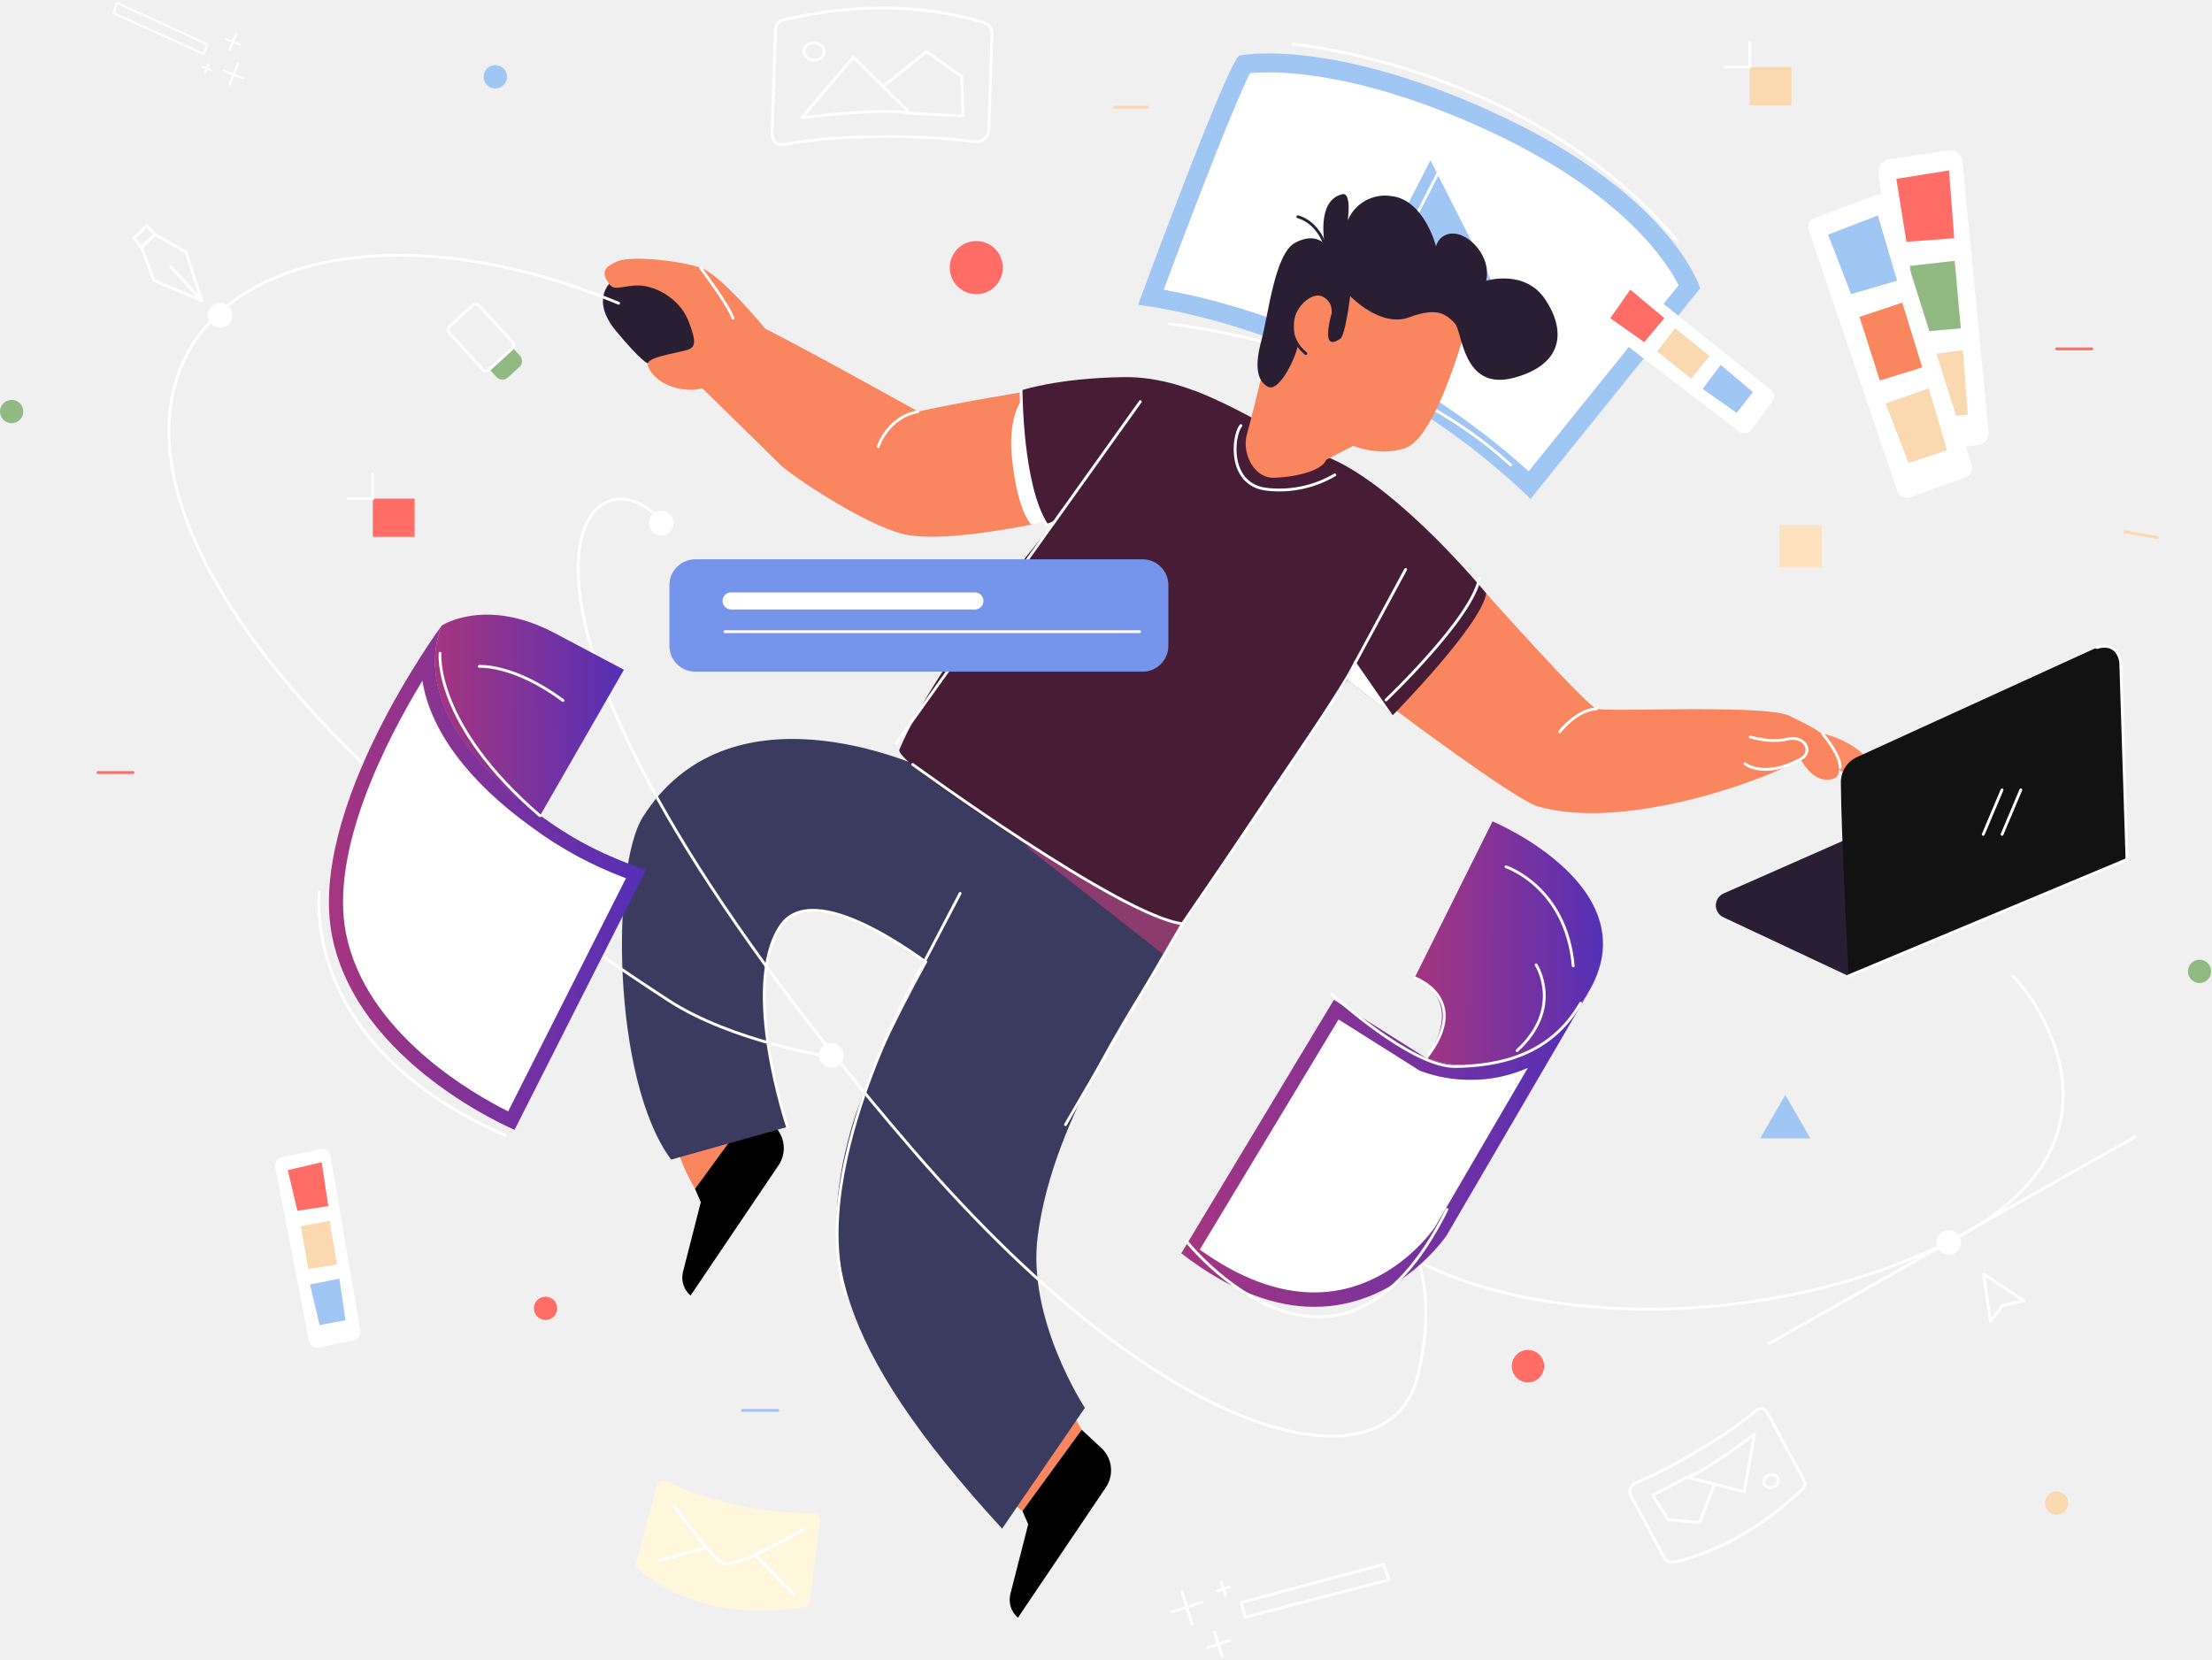
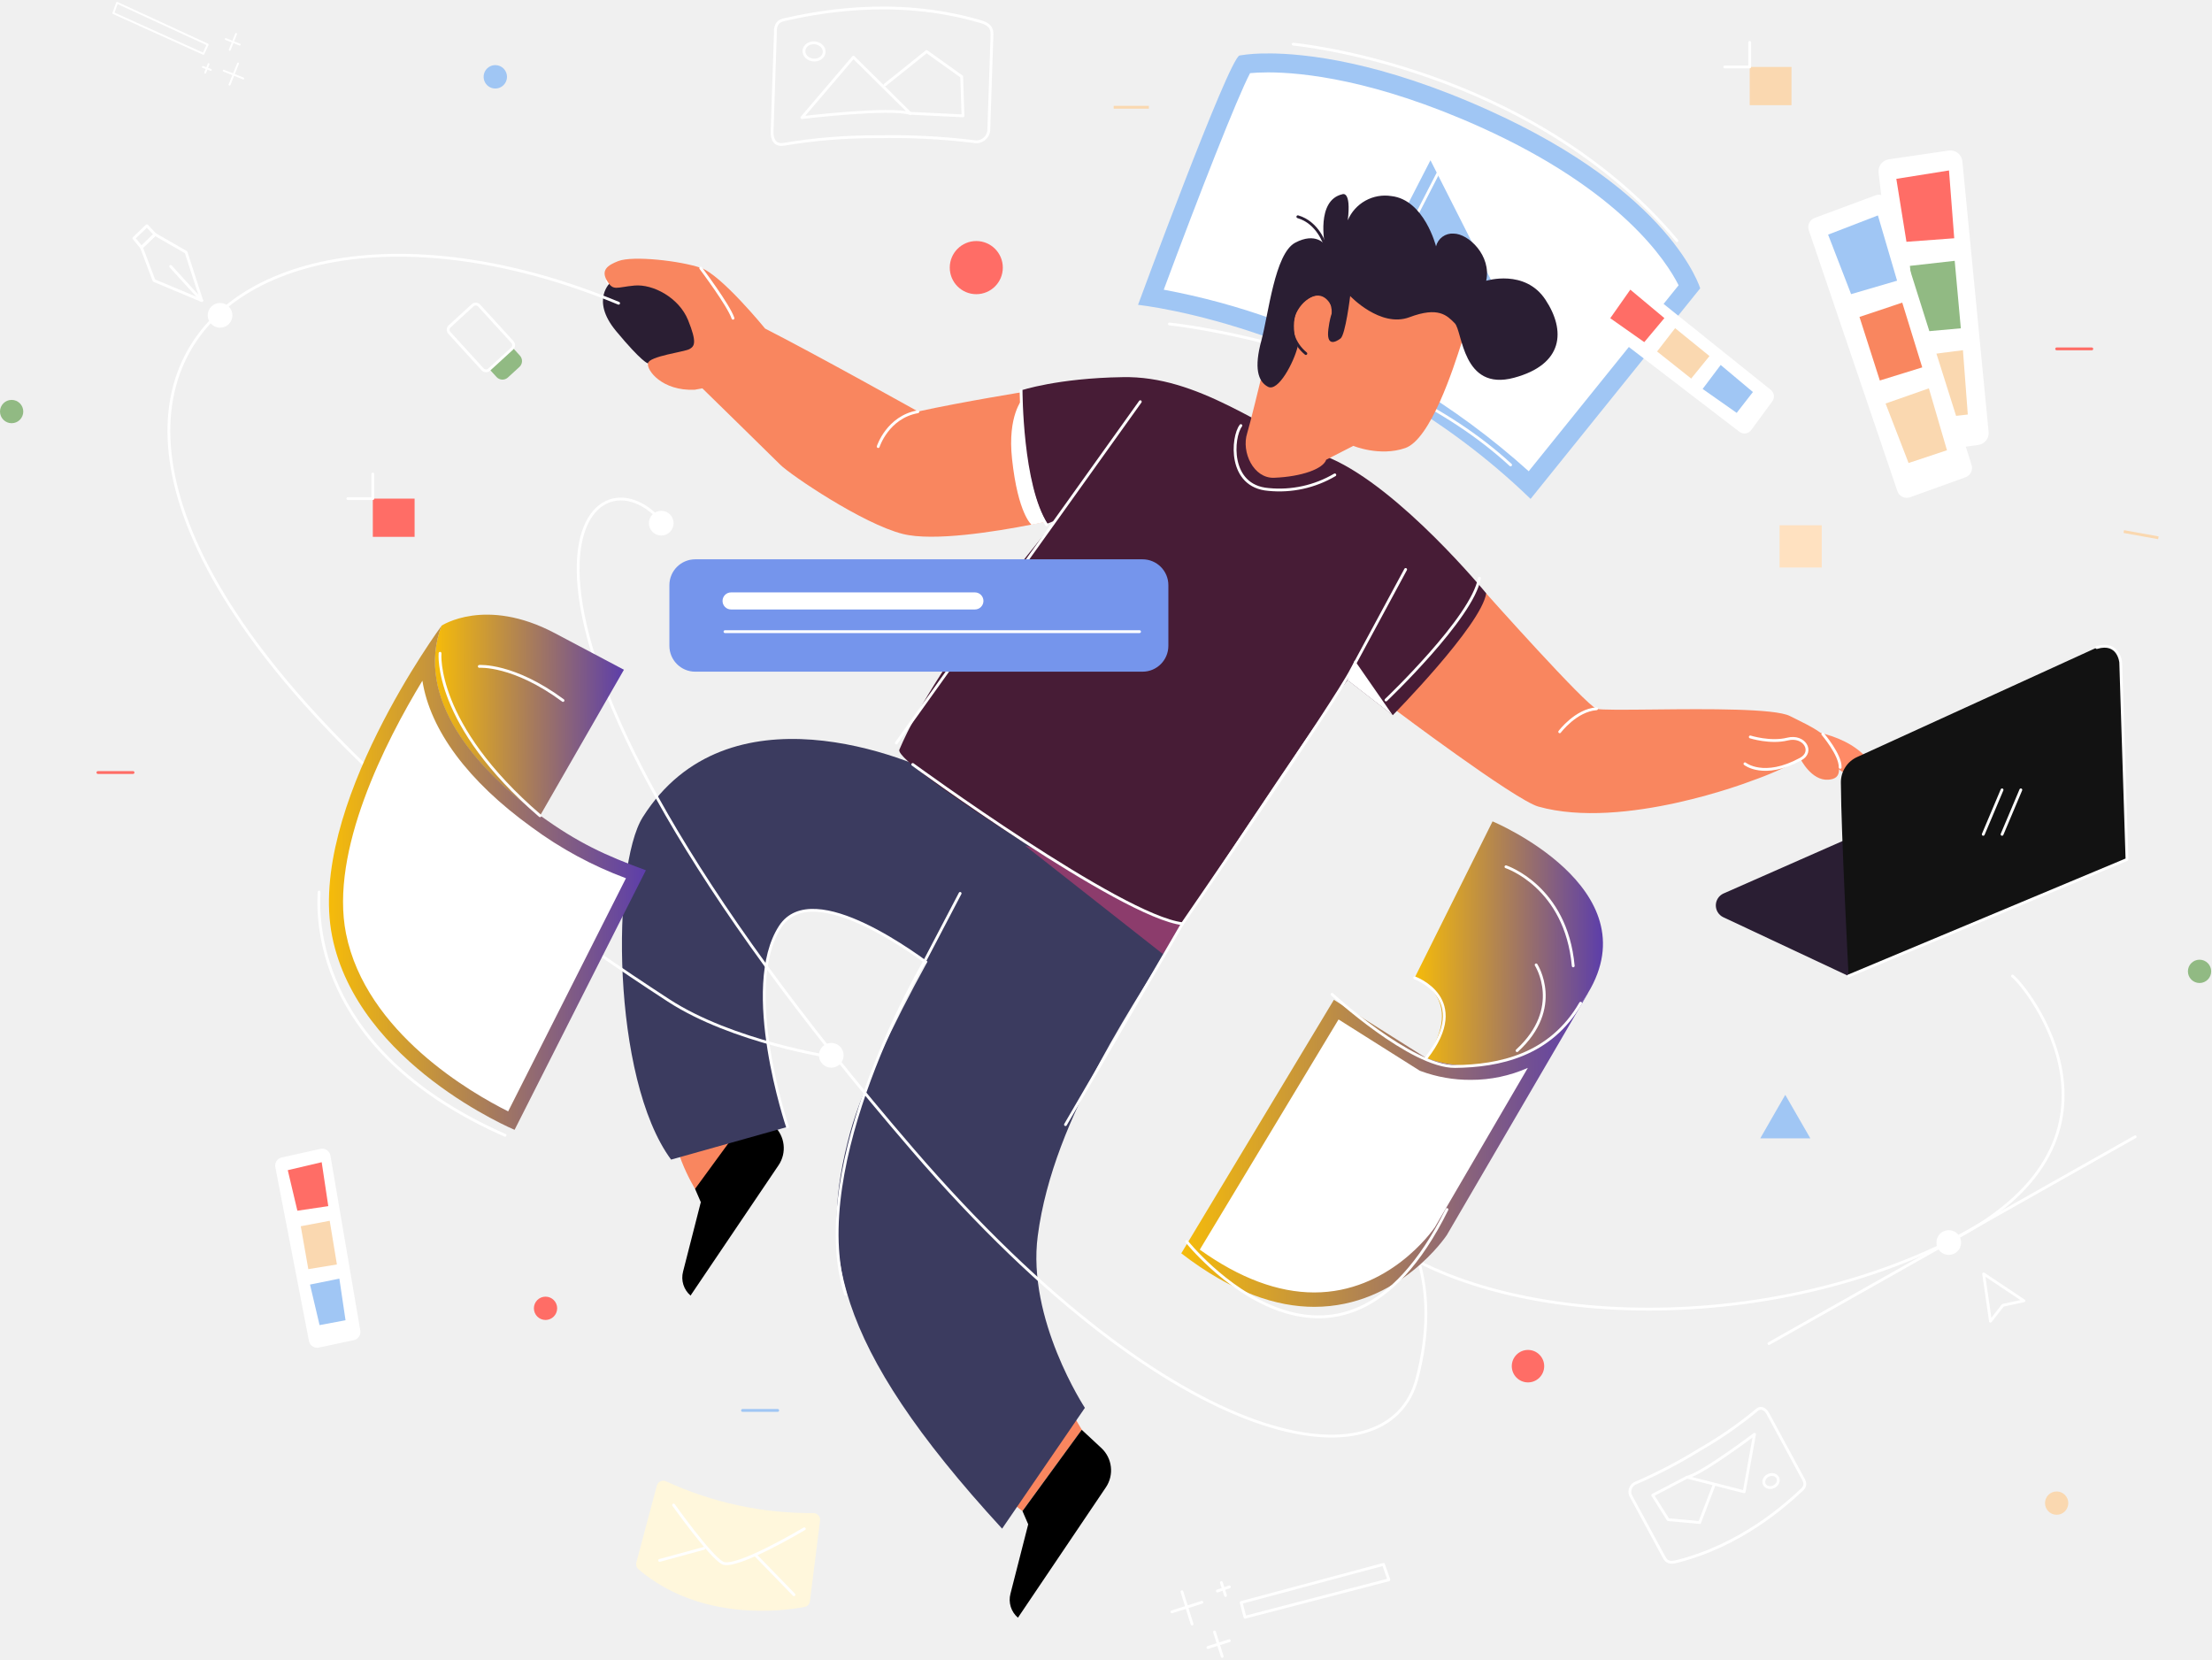
<svg xmlns="http://www.w3.org/2000/svg" width="785" height="589" viewBox="0 0 785 589" fill="none">
  <path d="M542.825 172.118C488.653 121.258 425.185 108.128 408.415 105.449C419.717 74.92 437.173 29.536 441.52 22.821C444.332 22.467 447.164 22.305 449.997 22.335C462.319 22.335 488.703 24.898 526.908 42.096C582.083 66.932 596.747 94.865 599.656 101.698L542.825 172.118Z" fill="white" />
  <path d="M449.997 25.685C462.052 25.685 487.901 28.213 525.487 45.144C575.329 67.618 591.43 92.738 595.71 101.229L542.508 167.228C516.192 143.508 485.466 125.218 452.087 113.404C439.364 108.817 426.291 105.272 412.996 102.803C425.486 69.192 439.062 34.594 443.627 25.953C445.115 25.819 447.255 25.685 450.03 25.685H449.997ZM450.03 18.986C446.633 18.915 443.237 19.15 439.882 19.689C435.969 20.996 403.867 108.179 403.867 108.179C403.867 108.179 480.059 115.966 543.177 177.041L603.368 102.317C603.368 102.317 593.336 68.389 528.129 39.048C489.957 21.85 463.356 18.953 449.897 18.953L450.03 18.986Z" fill="#A0C6F4" />
  <path d="M415.019 114.961C415.019 114.961 489.941 122.531 536.087 164.984" stroke="white" stroke-linecap="round" stroke-linejoin="round" />
  <path d="M479.691 111.294L507.647 56.867L536.372 113.622L479.691 111.294Z" fill="#A0C6F4" />
  <path d="M485.125 110.523L513.081 56.097L541.805 112.851L485.125 110.523Z" stroke="white" stroke-linecap="round" stroke-linejoin="round" />
  <path d="M458.909 15.67C458.909 15.67 542.942 23.307 595.108 85.403" stroke="white" stroke-linecap="round" stroke-linejoin="round" />
  <path d="M501.828 256.856C497.214 253.506 494.188 251.179 494.188 251.179C495.458 249.504 515.672 227.917 527.376 210.534C527.376 210.534 503.701 258.246 501.828 256.856Z" fill="white" />
  <path d="M215.435 99.655C217.692 103.423 218.678 101.915 225.182 101.329C231.686 100.743 240.949 105.583 244.193 113.605C247.436 121.626 246.45 122.866 244.694 123.87C242.939 124.875 230.449 126.382 229.947 128.894" stroke="white" stroke-linecap="round" stroke-linejoin="round" />
  <path d="M383.92 507.369L378.085 497.505L357.419 532.02L362.837 536.207L383.92 507.369Z" fill="#F9865F" />
  <path d="M246.667 421.878C246.667 421.878 235.95 404.444 240.548 395.887L274.723 399.554L246.667 421.878Z" fill="#F9865F" />
  <path d="M246.667 421.878L248.707 426.6L242.404 451.251C242.005 452.774 242.044 454.378 242.514 455.879C242.984 457.381 243.867 458.72 245.062 459.742L276.312 413.471C277.744 411.341 278.371 408.77 278.08 406.219C277.789 403.668 276.599 401.305 274.723 399.554L267.734 393.057L246.667 421.878Z" fill="black" />
  <path d="M229.948 128.961C239.729 128.727 252.135 128.107 249.644 120.588C247.152 113.069 237.94 94.514 216.789 100.09C216.789 100.09 209.349 106.303 218.645 117.49C227.941 128.677 229.948 128.961 229.948 128.961Z" fill="#2A1E33" />
  <path d="M279.472 399.889C279.472 399.889 262.752 350.487 276.897 328.8C288.601 310.898 326.688 340.003 331.905 343.872L359.175 294.603C359.175 294.603 352.888 285.761 337.439 277.103C321.99 268.445 258.137 242.521 228.125 289.947C217.04 307.465 216.873 382.674 238.157 411.495L279.472 399.889Z" fill="#3B3B5F" />
  <path d="M279.472 399.889C279.472 399.889 262.752 350.487 276.897 328.8C288.601 310.897 326.688 340.003 331.905 343.872" stroke="white" stroke-linecap="round" stroke-linejoin="round" />
  <path d="M359.175 294.603C346.769 307.682 310.002 371.386 301.726 401.782C290.674 442.51 294.837 476.288 355.63 542.454L385.007 499.582C385.007 499.582 364.341 468.165 368.287 438.541C373.872 395.686 404.318 354.137 419.717 327.778L359.175 294.603Z" fill="#3B3B5F" />
  <path d="M363.84 300.129L412.712 338.563L427.325 316.323L363.84 300.129Z" fill="#8C3C6C" />
  <path d="M644.599 259.736C652.223 261.377 658.03 264.286 662.021 268.461C666.017 272.648 664.211 274.825 662.757 276.098C661.302 277.37 655.667 275.913 650.768 271.559C645.87 267.205 644.599 259.736 644.599 259.736Z" fill="#FF8A66" />
  <path d="M494.188 251.179C495.458 249.504 515.672 227.917 527.376 210.534C527.376 210.534 562.739 250.224 566.584 251.514C568.005 251.982 576.616 251.865 587.451 251.765C605.642 251.564 629.835 251.38 635.186 254.076C643.713 258.329 648.829 260.473 650.952 266.452C653.076 272.43 653.929 276.332 648.829 276.684C642.86 277.119 639.031 269.432 639.031 269.432C633.409 272.457 627.555 275.027 621.526 277.119C621.526 277.119 576.198 294.737 545.902 286.213C537.659 283.885 494.188 251.179 494.188 251.179Z" fill="#F9865F" />
  <path d="M219.431 92.638C215.552 94.129 213.178 95.904 215.435 99.655C217.692 103.406 218.678 101.916 225.182 101.33C231.686 100.743 240.949 105.583 244.193 113.605C247.436 121.627 246.45 122.866 244.694 123.871C242.939 124.875 230.449 126.383 229.948 128.895C229.446 131.407 234.964 138.792 246.517 138.306L249.259 137.804C249.259 137.804 273.452 161.467 276.964 164.967C280.475 168.467 306.19 185.934 320.435 189.484C331.203 192.18 353.039 188.714 366.147 186.135C372.517 184.879 376.848 183.857 376.848 183.857C376.848 183.857 367 166.089 364.993 138.792C364.993 138.792 341.452 142.577 325.802 146.026C325.802 146.026 289.286 125.629 271.53 116.603C271.53 116.603 256.014 97.578 248.757 95.066C241.501 92.554 224.681 90.645 219.431 92.638Z" fill="#F9865F" />
  <path d="M366.08 186.218C372.45 184.962 376.781 183.941 376.781 183.941C376.781 183.941 364.86 168.869 362.87 141.605C362.87 141.605 357.486 147.416 359.158 162.873C361.265 182.4 366.08 186.218 366.08 186.218Z" fill="white" />
  <path d="M362.368 138.541C362.368 138.541 362.703 171.917 371.631 185.833L374.825 184.544C374.825 184.544 332.774 233.829 319.164 266.033C316.941 271.308 406.492 328.599 419.717 327.795C419.717 327.795 463.356 261.093 478.237 241.315L494.288 253.775C494.288 253.775 525.738 221.855 527.426 210.535C527.426 210.535 497.046 173.508 472.251 162.656C447.455 151.804 425.068 133.249 398.366 133.835C375.259 134.187 362.368 138.541 362.368 138.541Z" fill="#471C36" />
  <path d="M494.221 253.774L478.187 241.315L480.745 234.348L494.221 253.774Z" fill="white" />
  <path d="M518.632 121.827C515.823 130.586 507.714 155.89 498.668 159.005C489.623 162.12 480.277 158.218 480.277 158.218L470.646 163.141C469.576 166.373 461.968 169.153 452.154 169.539C444.881 169.823 440.45 160.462 442.607 153.696C443.593 150.581 447.288 135.275 447.288 135.275C447.288 135.275 455.08 106.538 462.336 100.609C469.593 94.681 476.247 88.786 495.391 96.54C524.551 108.396 518.632 121.827 518.632 121.827Z" fill="#F9865F" />
  <path d="M460.497 123.083C459.21 128.442 453.642 139.194 449.98 137.251C446.319 135.309 445.048 130.385 447.623 120.923C450.198 111.461 452.354 89.992 459.644 86.124C466.934 82.255 470.161 86.76 470.161 86.76C470.161 86.76 466.934 71.085 476.381 68.925C476.381 68.925 479.591 67.434 478.304 78.169C479.554 75.217 481.754 72.769 484.553 71.212C487.352 69.656 490.59 69.08 493.753 69.578C505.457 70.867 509.62 87.413 509.62 87.413C509.959 86.046 510.769 84.843 511.907 84.016C513.044 83.189 514.437 82.791 515.84 82.891C521.207 82.891 529.366 90.846 527.426 99.638C527.426 99.638 541.153 95.334 548.443 106.337C555.733 117.339 554.88 129.33 537.291 134.053C518.899 138.993 519.067 117.507 516.274 114.71C513.482 111.913 510.489 108.698 500.19 112.567C489.89 116.435 479.156 105.047 479.156 105.047C479.156 105.047 477.484 118.796 475.729 120.119C473.973 121.442 470.579 123.134 471.432 116.686C472.284 110.239 473.371 110.875 472.719 109.167C472.067 107.459 469.175 102.016 463.072 106.806C456.217 112.064 460.497 123.083 460.497 123.083Z" fill="#2A1E33" />
  <path d="M463.423 125.461C459.327 122.112 456.484 115.949 460.079 109.887C463.674 103.825 469.576 103.004 471.365 105.298C473.154 107.593 473.856 111.461 472.167 116.05" stroke="#2A1E33" stroke-linecap="round" stroke-linejoin="round" />
  <path d="M362.853 536.207L364.893 540.913L358.59 565.564C358.191 567.086 358.23 568.691 358.7 570.192C359.17 571.694 360.053 573.033 361.248 574.055L392.464 527.783C393.897 525.654 394.524 523.083 394.232 520.532C393.941 517.981 392.751 515.618 390.876 513.867L383.887 507.369L362.853 536.207Z" fill="black" />
  <path d="M470.161 86.76C470.161 86.76 467.753 78.972 460.581 76.913" stroke="#2A1E33" stroke-linecap="round" stroke-linejoin="round" />
  <path d="M318.094 263.672L404.67 142.543" stroke="white" stroke-linecap="round" stroke-linejoin="round" />
  <path d="M440.366 151.017C437.24 155.086 435.819 172.57 450.181 173.692C458.372 174.508 466.61 172.696 473.706 168.517" stroke="white" stroke-linecap="round" stroke-linejoin="round" />
  <path d="M248.674 95.15C248.674 95.15 258.572 108.263 260.127 112.935" stroke="white" stroke-linecap="round" stroke-linejoin="round" />
  <path d="M619.252 271.04C619.252 271.04 625.939 276.483 639.031 269.365C643.796 266.803 640.402 260.758 634.35 262.265C628.297 263.772 621.141 261.511 621.141 261.511" stroke="white" stroke-linecap="round" stroke-linejoin="round" />
  <path d="M646.873 260.49C646.873 260.49 653.21 267.909 653.042 272.313" stroke="white" stroke-linecap="round" stroke-linejoin="round" />
  <path d="M553.509 259.686C553.509 259.686 559.244 252.033 566.584 251.514" stroke="white" stroke-linecap="round" stroke-linejoin="round" />
  <path d="M311.657 158.469C311.657 158.469 315.001 148.019 325.735 146.11" stroke="white" stroke-linecap="round" stroke-linejoin="round" />
  <path d="M340.733 317.027L327.926 341.494C327.926 341.494 285.725 413.019 300.054 459.239" stroke="white" stroke-linecap="round" stroke-linejoin="round" />
  <path d="M378.118 399.085L419.634 327.795C419.634 327.795 474.057 248.734 479.624 237.664L498.836 202.077" stroke="white" stroke-linecap="round" stroke-linejoin="round" />
  <path d="M323.913 271.275C323.913 271.275 397.764 325.199 419.65 327.795" stroke="white" stroke-linecap="round" stroke-linejoin="round" />
  <path d="M362.368 138.541C362.368 138.541 362.368 172.386 371.414 186.252" stroke="white" stroke-linecap="round" stroke-linejoin="round" />
  <path d="M525.002 205.175C522.678 219.109 491.863 248.399 491.863 248.399" stroke="white" stroke-linecap="round" stroke-linejoin="round" />
  <path d="M295.004 378.872C297.424 378.872 299.385 376.908 299.385 374.484C299.385 372.061 297.424 370.097 295.004 370.097C292.585 370.097 290.624 372.061 290.624 374.484C290.624 376.908 292.585 378.872 295.004 378.872Z" fill="white" />
  <path d="M706.379 468.852L703.954 452.055L718.25 461.584L710.776 463.208L706.379 468.852Z" stroke="white" stroke-linecap="round" stroke-linejoin="round" />
  <path d="M231.954 182.099C204.851 158.134 160.059 217.87 323.913 408.011C418.463 517.702 492.783 527.532 502.815 489.367C520.872 420.906 455.665 403.607 479.942 430.418C515.221 469.405 615.556 477.644 690.344 441.27C764.129 405.365 718.768 349.616 714.187 346.35" stroke="white" stroke-linecap="round" stroke-linejoin="round" />
  <path d="M691.582 445.306C694.001 445.306 695.962 443.342 695.962 440.919C695.962 438.495 694.001 436.531 691.582 436.531C689.162 436.531 687.201 438.495 687.201 440.919C687.201 443.342 689.162 445.306 691.582 445.306Z" fill="white" />
  <path d="M627.779 476.773L757.742 403.389" stroke="white" stroke-linecap="round" stroke-linejoin="round" />
  <path d="M234.663 190.037C237.082 190.037 239.043 188.072 239.043 185.649C239.043 183.226 237.082 181.261 234.663 181.261C232.243 181.261 230.282 183.226 230.282 185.649C230.282 188.072 232.243 190.037 234.663 190.037Z" fill="white" />
  <path d="M346.468 104.394C351.667 104.394 355.881 100.173 355.881 94.966C355.881 89.758 351.667 85.537 346.468 85.537C341.269 85.537 337.055 89.758 337.055 94.966C337.055 100.173 341.269 104.394 346.468 104.394Z" fill="#FF6D66" />
  <path d="M175.792 23.106C174.971 23.103 174.168 23.343 173.484 23.798C172.8 24.252 172.266 24.899 171.949 25.658C171.633 26.417 171.548 27.252 171.706 28.059C171.865 28.866 172.258 29.607 172.837 30.19C173.417 30.772 174.155 31.169 174.96 31.331C175.765 31.493 176.6 31.412 177.358 31.098C178.117 30.784 178.766 30.252 179.222 29.568C179.678 28.885 179.922 28.081 179.922 27.259C179.922 26.16 179.487 25.107 178.713 24.328C177.939 23.55 176.889 23.11 175.792 23.106Z" fill="#A0C6F4" />
  <path d="M729.87 537.53C732.151 537.53 734 535.678 734 533.394C734 531.109 732.151 529.257 729.87 529.257C727.589 529.257 725.74 531.109 725.74 533.394C725.74 535.678 727.589 537.53 729.87 537.53Z" fill="#FAD8B0" />
  <path d="M655.985 346.333L611.494 325.45C610.709 325.062 610.051 324.459 609.594 323.712C609.138 322.964 608.902 322.103 608.915 321.227C608.927 320.35 609.187 319.496 609.664 318.761C610.141 318.027 610.816 317.443 611.611 317.077L694.307 280.636C694.886 280.379 695.513 280.247 696.146 280.247C696.779 280.247 697.406 280.379 697.985 280.636L754.833 305.053L655.985 346.333Z" fill="#2A1E33" />
  <path d="M653.293 277.672C653.393 296.093 656.035 346.334 656.035 346.334L754.883 304.986L752.659 235.069C752.63 234.077 752.356 233.108 751.863 232.248C751.369 231.388 750.671 230.664 749.83 230.14C748.989 229.616 748.031 229.309 747.043 229.245C746.055 229.182 745.066 229.364 744.165 229.777L659.078 268.629C657.342 269.412 655.871 270.684 654.844 272.289C653.817 273.895 653.278 275.765 653.293 277.672Z" fill="#121212" />
  <path d="M655.985 346.333L754.833 304.986L752.609 235.068C752.609 235.068 751.957 227.432 744.115 229.776" stroke="white" stroke-linecap="round" stroke-linejoin="round" />
  <path d="M703.82 296.076L710.492 280.284" stroke="white" stroke-linecap="round" stroke-linejoin="round" />
  <path d="M710.492 296.076L717.163 280.284" stroke="white" stroke-linecap="round" stroke-linejoin="round" />
  <path d="M193.599 468.4C195.879 468.4 197.728 466.548 197.728 464.263C197.728 461.979 195.879 460.127 193.599 460.127C191.318 460.127 189.469 461.979 189.469 464.263C189.469 466.548 191.318 468.4 193.599 468.4Z" fill="#FF6D66" />
  <path d="M542.257 490.556C545.433 490.556 548.008 487.976 548.008 484.795C548.008 481.613 545.433 479.034 542.257 479.034C539.08 479.034 536.505 481.613 536.505 484.795C536.505 487.976 539.08 490.556 542.257 490.556Z" fill="#FF6D66" />
  <path d="M236.468 525.707C252.84 533.243 270.667 537.073 288.684 536.927C289.019 536.93 289.349 537.003 289.653 537.142C289.957 537.281 290.229 537.483 290.45 537.734C290.671 537.985 290.836 538.281 290.935 538.6C291.035 538.92 291.065 539.258 291.025 539.59L287.414 568.26C287.342 568.758 287.113 569.219 286.761 569.578C286.41 569.936 285.953 570.173 285.457 570.253C278.134 571.643 248.674 575.696 226.57 556.856C226.234 556.567 225.986 556.189 225.856 555.765C225.726 555.341 225.718 554.889 225.835 554.461L233.124 527.114C233.225 526.782 233.398 526.477 233.63 526.219C233.862 525.962 234.148 525.759 234.467 525.625C234.786 525.49 235.131 525.428 235.477 525.442C235.823 525.457 236.161 525.547 236.468 525.707Z" fill="#FFF7DC" />
  <path d="M239.06 534.08C239.06 534.08 251.8 552.016 256.348 554.595C260.896 557.174 285.441 542.504 285.441 542.504" stroke="white" stroke-linecap="round" stroke-linejoin="round" />
  <path d="M268.37 552.117L281.762 565.899" stroke="white" stroke-linecap="round" stroke-linejoin="round" />
  <path d="M249.761 549.454L234.094 553.724" stroke="white" stroke-linecap="round" stroke-linejoin="round" />
  <path d="M646.505 186.402H631.541V201.391H646.505V186.402Z" fill="#FFE1C0" />
  <path d="M633.564 388.518L638.011 396.239L642.459 403.959H633.564H624.686L629.116 396.239L633.564 388.518Z" fill="#A0C6F4" />
  <path d="M274.004 46.752L275.175 11.718C275.041 8.369 276.378 7.414 278.385 6.962C287.882 4.869 316.84 -1.579 348.157 7.716C352.219 8.921 352.086 11.065 352.019 13.008L350.899 46.4C350.817 47.024 350.606 47.624 350.279 48.162C349.951 48.699 349.515 49.162 348.999 49.52C348.482 49.878 347.896 50.124 347.279 50.241C346.661 50.359 346.026 50.345 345.415 50.202C334.032 48.837 322.567 48.278 311.106 48.527C300.082 48.48 289.074 49.371 278.201 51.19C275.091 51.776 273.921 49.498 274.004 46.752Z" stroke="white" stroke-linecap="round" stroke-linejoin="round" />
  <path d="M284.571 41.728L302.863 20.292L323.094 40.304C316.105 37.943 284.571 41.728 284.571 41.728Z" stroke="white" stroke-linecap="round" stroke-linejoin="round" />
  <path d="M314.048 30.139L328.829 18.283L341.285 27.192L341.753 41.108L323.077 40.204" stroke="white" stroke-linecap="round" stroke-linejoin="round" />
  <path d="M292.472 18.614C292.642 16.93 291.178 15.403 289.203 15.203C287.228 15.003 285.489 16.206 285.319 17.89C285.149 19.574 286.613 21.101 288.588 21.301C290.563 21.501 292.302 20.298 292.472 18.614Z" stroke="white" stroke-linecap="round" stroke-linejoin="round" />
  <path d="M627.461 501.776L639.717 524.451C641.004 526.477 640.553 527.633 639.432 528.671C634.182 533.544 618.182 548.382 594.774 554.176C591.748 554.93 591.029 553.506 590.36 552.25L578.656 530.631C578.479 530.202 578.393 529.742 578.403 529.279C578.412 528.816 578.518 528.359 578.713 527.939C578.908 527.519 579.188 527.144 579.535 526.837C579.882 526.531 580.288 526.3 580.729 526.159C588.468 522.794 595.956 518.877 603.134 514.436C610.204 510.402 616.917 505.769 623.197 500.587C624.869 498.912 626.541 500.001 627.461 501.776Z" stroke="white" stroke-linecap="round" stroke-linejoin="round" />
  <path d="M622.646 508.96L618.984 529.375L598.72 524.2C603.986 523.061 622.646 508.96 622.646 508.96Z" stroke="white" stroke-linecap="round" stroke-linejoin="round" />
  <path d="M608.183 527.248L603.184 540.276L591.982 539.255L586.514 530.58L598.703 524.2" stroke="white" stroke-linecap="round" stroke-linejoin="round" />
  <path d="M629.443 527.599C630.77 526.992 631.429 525.585 630.915 524.458C630.4 523.331 628.908 522.91 627.581 523.517C626.254 524.124 625.595 525.53 626.109 526.658C626.624 527.785 628.116 528.206 629.443 527.599Z" stroke="white" stroke-linecap="round" stroke-linejoin="round" />
  <path d="M567.771 114.626L617.58 152.809C617.839 153.009 618.135 153.155 618.451 153.239C618.767 153.323 619.096 153.343 619.42 153.298C619.744 153.252 620.056 153.143 620.337 152.975C620.618 152.808 620.863 152.586 621.057 152.323L628.581 142.107C628.951 141.598 629.11 140.966 629.026 140.342C628.942 139.718 628.621 139.151 628.13 138.758L579.024 99.387C578.763 99.178 578.464 99.026 578.143 98.937C577.821 98.849 577.486 98.826 577.156 98.872C576.826 98.917 576.509 99.029 576.223 99.201C575.938 99.373 575.69 99.602 575.496 99.872L567.27 111.26C566.9 111.776 566.746 112.417 566.84 113.045C566.933 113.673 567.267 114.24 567.771 114.626Z" fill="white" stroke="white" stroke-linecap="round" stroke-linejoin="round" />
  <path d="M571.45 112.918L583.521 121.409L590.661 112.885L578.572 102.786L571.45 112.918Z" fill="#FF6D66" />
  <path d="M588.069 124.725L600.174 134.337L606.662 126.349L594.473 116.452L588.069 124.725Z" fill="#FAD8B0" />
  <path d="M604.237 138.021L616.326 146.512L622.077 139.11L610.641 129.514L604.237 138.021Z" fill="#A0C6F4" />
  <path d="M667.171 61.238L678.523 156.694C678.575 157.196 678.727 157.683 678.97 158.126C679.213 158.568 679.542 158.957 679.938 159.27C680.335 159.582 680.789 159.812 681.276 159.945C681.762 160.077 682.271 160.111 682.77 160.043L701.998 157.397C702.963 157.268 703.839 156.767 704.441 156.001C705.044 155.235 705.325 154.264 705.225 153.294L695.912 57.269C695.861 56.762 695.708 56.27 695.461 55.824C695.215 55.377 694.881 54.986 694.479 54.673C694.078 54.36 693.617 54.132 693.124 54.002C692.632 53.873 692.118 53.844 691.615 53.92L670.364 57.034C669.388 57.176 668.506 57.696 667.909 58.482C667.312 59.268 667.046 60.258 667.171 61.238Z" fill="white" stroke="white" stroke-linecap="round" stroke-linejoin="round" />
  <path d="M672.972 63.465L676.567 85.805L693.521 84.549L691.665 60.484L672.972 63.465Z" fill="#FF6D66" />
  <path d="M677.788 94.346L680.179 117.908L695.862 116.502L693.688 92.554L677.788 94.346Z" fill="#91BA83" />
  <path d="M680.48 126.332L684.074 148.672L698.336 147.098L696.614 124.272L680.48 126.332Z" fill="#FAD8B0" />
  <path d="M642.392 81.568L673.825 174.127C673.953 174.504 674.154 174.852 674.417 175.15C674.681 175.449 675.001 175.692 675.359 175.865C675.717 176.038 676.105 176.137 676.502 176.158C676.899 176.179 677.296 176.121 677.671 175.986L697.367 168.886C698.094 168.62 698.691 168.083 699.033 167.388C699.376 166.692 699.438 165.891 699.206 165.151L669.695 71.688C669.571 71.3 669.37 70.941 669.104 70.633C668.838 70.325 668.512 70.074 668.147 69.895C667.781 69.717 667.383 69.615 666.977 69.595C666.57 69.575 666.164 69.637 665.783 69.779L644.181 77.8C643.447 78.066 642.847 78.61 642.512 79.316C642.177 80.021 642.134 80.831 642.392 81.568Z" fill="white" stroke="white" stroke-linecap="round" stroke-linejoin="round" />
  <path d="M648.762 83.26L656.921 104.377L673.24 99.605L666.435 76.444L648.762 83.26Z" fill="#A0C6F4" />
  <path d="M659.897 112.466L667.12 135.024L682.168 130.368L675.079 107.392L659.897 112.466Z" fill="#F9865F" />
  <path d="M669.16 143.196L677.319 164.297L690.946 159.775L684.526 137.804L669.16 143.196Z" fill="#FAD8B0" />
  <path d="M405.472 198.477H246.718C241.657 198.477 237.555 202.586 237.555 207.654V229.174C237.555 234.242 241.657 238.351 246.718 238.351H405.472C410.532 238.351 414.635 234.242 414.635 229.174V207.654C414.635 202.586 410.532 198.477 405.472 198.477Z" fill="#7595EC" />
  <path d="M345.983 210.216H259.441C257.77 210.216 256.415 211.573 256.415 213.247C256.415 214.922 257.77 216.279 259.441 216.279H345.983C347.654 216.279 349.009 214.922 349.009 213.247C349.009 211.573 347.654 210.216 345.983 210.216Z" fill="white" />
  <path d="M257.284 224.149H404.402" stroke="white" stroke-linecap="round" stroke-linejoin="round" />
  <path d="M182.008 123.451L184.511 126.196C185.02 126.753 185.286 127.49 185.252 128.245C185.218 128.999 184.886 129.709 184.33 130.218L180.231 133.968C179.675 134.477 178.939 134.744 178.186 134.71C177.433 134.676 176.724 134.343 176.215 133.786L173.712 131.041L182.008 123.451Z" fill="#91BA83" />
  <path d="M159.465 118.115L171.272 131.061C171.882 131.73 172.918 131.777 173.587 131.166L181.746 123.7C182.415 123.089 182.462 122.051 181.851 121.382L170.045 108.436C169.435 107.767 168.398 107.72 167.73 108.331L159.57 115.797C158.902 116.408 158.855 117.446 159.465 118.115Z" stroke="white" stroke-linecap="round" stroke-linejoin="round" />
  <path d="M147.134 176.941H132.304V190.505H147.134V176.941Z" fill="#FF6D66" />
  <path d="M132.304 168.215V176.94H123.442" stroke="white" stroke-linecap="round" stroke-linejoin="round" />
  <path d="M635.771 23.759H620.94V37.324H635.771V23.759Z" fill="#FAD8B0" />
  <path d="M620.94 15.034V23.759H612.079" stroke="white" stroke-linecap="round" stroke-linejoin="round" />
  <path d="M219.531 107.609C65.709 43.771 -52.601 166.725 237.237 354.991C260.06 369.829 295.071 375.087 295.071 375.087" stroke="white" stroke-linecap="round" stroke-linejoin="round" />
  <path d="M78.098 116.284C80.518 116.284 82.479 114.32 82.479 111.897C82.479 109.474 80.518 107.509 78.098 107.509C75.679 107.509 73.718 109.474 73.718 111.897C73.718 114.32 75.679 116.284 78.098 116.284Z" fill="white" />
  <path d="M50.21 87.798L55.008 83.176L66.026 89.506L71.578 106.638L54.64 99.537L50.21 87.798Z" stroke="white" stroke-linecap="round" stroke-linejoin="round" />
  <path d="M55.008 83.176L50.21 87.798L47.518 84.532L52.116 80.111L55.008 83.176Z" stroke="white" stroke-linecap="round" stroke-linejoin="round" />
  <path d="M71.578 106.638L60.559 94.53" stroke="white" stroke-linecap="round" stroke-linejoin="round" />
  <path d="M98.195 414.074L110.133 475.768C110.197 476.089 110.324 476.394 110.505 476.665C110.687 476.936 110.921 477.169 111.193 477.349C111.465 477.53 111.77 477.655 112.09 477.717C112.41 477.779 112.74 477.777 113.059 477.711L125.465 475.065C126.087 474.932 126.632 474.562 126.988 474.035C127.343 473.507 127.481 472.862 127.371 472.235L116.771 410.155C116.714 409.827 116.59 409.514 116.408 409.235C116.227 408.956 115.99 408.717 115.714 408.532C115.437 408.348 115.126 408.221 114.799 408.16C114.472 408.1 114.136 408.106 113.812 408.179L100.118 411.227C99.805 411.287 99.507 411.408 99.241 411.584C98.975 411.76 98.746 411.986 98.567 412.251C98.389 412.515 98.264 412.812 98.2 413.125C98.136 413.438 98.135 413.76 98.195 414.074Z" fill="white" stroke="white" stroke-linecap="round" stroke-linejoin="round" />
  <path d="M102.125 415.246L105.535 429.631L116.504 428.007L114.163 412.416L102.125 415.246Z" fill="#FF6D66" />
  <path d="M106.739 435.141L109.414 450.364L119.563 448.706L117.005 433.198L106.739 435.141Z" fill="#FAD8B0" />
  <path d="M110.016 455.84L113.41 470.225L122.623 468.501L120.433 453.73L110.016 455.84Z" fill="#A0C6F4" />
  <path d="M440.467 568.662L490.961 555.131L492.9 560.607L441.821 573.887L440.467 568.662Z" stroke="white" stroke-linecap="round" stroke-linejoin="round" />
  <path d="M433.444 561.595L434.916 566.184" stroke="white" stroke-linecap="round" stroke-linejoin="round" />
  <path d="M432.023 564.592L436.287 563.119" stroke="white" stroke-linecap="round" stroke-linejoin="round" />
  <path d="M431.003 579.129L433.745 587.804" stroke="white" stroke-linecap="round" stroke-linejoin="round" />
  <path d="M428.663 584.622L436.253 582.21" stroke="white" stroke-linecap="round" stroke-linejoin="round" />
  <path d="M419.45 564.827L423.045 576.315" stroke="white" stroke-linecap="round" stroke-linejoin="round" />
  <path d="M415.889 571.978L426.522 568.578" stroke="white" stroke-linecap="round" stroke-linejoin="round" />
  <path d="M72.179 19.103L40.228 4.651L41.549 1L73.701 15.821L72.179 19.103Z" stroke="white" stroke-width="0.67" stroke-linecap="round" stroke-linejoin="round" />
  <path d="M72.832 25.768L74.019 22.754" stroke="white" stroke-width="0.67" stroke-linecap="round" stroke-linejoin="round" />
  <path d="M74.838 24.814L71.996 23.759" stroke="white" stroke-width="0.67" stroke-linecap="round" stroke-linejoin="round" />
  <path d="M81.526 17.696L83.783 12.036" stroke="white" stroke-width="0.67" stroke-linecap="round" stroke-linejoin="round" />
  <path d="M85.07 15.838L80.121 13.862" stroke="white" stroke-width="0.67" stroke-linecap="round" stroke-linejoin="round" />
  <path d="M81.459 30.039L84.469 22.553" stroke="white" stroke-width="0.67" stroke-linecap="round" stroke-linejoin="round" />
  <path d="M86.341 27.845L79.386 25.082" stroke="white" stroke-width="0.67" stroke-linecap="round" stroke-linejoin="round" />
  <path d="M191.643 289.478C169.104 273.234 146.967 247.98 156.681 222.039C156.681 222.039 172.214 211.673 196.809 224.635L221.421 237.664L191.643 289.478Z" fill="url(#paint0_linear_16_174)" />
  <path d="M181.427 397.712C171.278 392.906 128.007 370.331 120.299 331.764C113.611 298.471 139.092 253.54 151.833 233.678C151.013 260.021 177.431 282.328 190.171 291.505C201.012 299.489 212.974 305.821 225.667 310.295L181.427 397.712Z" fill="white" />
  <path d="M149.893 241.516C152.652 259.033 165.994 277.17 188.7 293.548C198.945 301.121 210.202 307.215 222.139 311.651L180.34 394.38C167.566 388.016 129.829 366.48 122.79 331.278C116.955 302.022 136.751 263.22 149.927 241.516H149.893ZM156.715 222.04C156.715 222.04 108.813 286.883 117.875 332.266C126.937 377.65 182.614 400.928 182.614 400.928L229.212 308.821C214.649 303.479 205.186 299.125 191.676 289.378C169.138 273.134 147.001 247.88 156.715 221.939V222.04Z" fill="url(#paint1_linear_16_174)" />
  <path d="M144.091 259.719C145.496 268.154 148.824 276.151 153.818 283.087C158.811 290.024 165.336 295.712 172.883 299.71" stroke="white" stroke-linecap="round" stroke-linejoin="round" />
  <path d="M186.794 309.022L212.793 322.972" stroke="white" stroke-linecap="round" stroke-linejoin="round" />
  <path d="M147.803 296.93C147.803 296.93 156.163 315.536 183.082 327.627" stroke="white" stroke-linecap="round" stroke-linejoin="round" />
  <path d="M126.435 299.711C126.435 299.711 127.372 319.254 140.363 325.769" stroke="white" stroke-linecap="round" stroke-linejoin="round" />
  <path d="M156.163 231.82C156.163 231.82 153.755 256.94 191.642 289.479" stroke="white" stroke-linecap="round" stroke-linejoin="round" />
  <path d="M170.091 236.475C170.091 236.475 182.162 235.537 199.802 248.566" stroke="white" stroke-linecap="round" stroke-linejoin="round" />
  <path d="M113.243 316.558C112.474 329.001 114.029 374.099 179.236 402.87" stroke="white" stroke-linecap="round" stroke-linejoin="round" />
  <path d="M529.684 291.471L502.029 346.987C502.029 346.987 520.789 353.903 506.125 375.456C506.125 375.456 540.802 389.858 563.491 352.463C586.18 315.067 529.684 291.471 529.684 291.471Z" fill="url(#paint2_linear_16_174)" />
  <path d="M466.382 461.148C452.388 461.148 437.624 455.421 422.459 444.117L474.191 358.24L504.972 377.649L505.172 377.733C510.552 379.711 516.245 380.698 521.976 380.647C531.697 380.707 541.191 377.701 549.112 372.056L511.292 436.949C511.208 437.067 494.923 461.199 466.382 461.199V461.148Z" fill="white" />
  <path d="M475.027 361.757L503.45 379.693L503.818 379.927L504.203 380.078C509.89 382.184 515.912 383.239 521.976 383.193C528.943 383.219 535.838 381.77 542.207 378.939L509.202 435.493C508.132 437.067 492.816 458.637 466.399 458.637C453.508 458.637 439.865 453.529 425.787 443.447L475.027 361.757ZM563.491 352.446C550.667 373.58 534.031 378.169 521.976 378.169C516.572 378.214 511.204 377.289 506.125 375.439L473.371 354.79L419.216 444.754C437.307 458.72 453.14 463.744 466.399 463.744C496.679 463.744 513.465 438.256 513.465 438.256L563.491 352.53V352.446Z" fill="url(#paint3_linear_16_174)" />
  <path d="M502.029 346.986C502.029 346.986 522.661 354.288 506.125 375.456" stroke="white" stroke-linecap="round" stroke-linejoin="round" />
  <path d="M472.719 352.848C472.719 352.848 500.825 378.637 516.375 378.453C531.924 378.269 550.182 374.585 560.933 355.996" stroke="white" stroke-linecap="round" stroke-linejoin="round" />
  <path d="M476.18 386.207C476.18 386.207 495.458 403.355 517.027 397.846" stroke="white" stroke-linecap="round" stroke-linejoin="round" />
  <path d="M496.428 411.83C496.428 411.83 506.543 419.416 520.688 412.231" stroke="white" stroke-linecap="round" stroke-linejoin="round" />
  <path d="M449.88 422.414C449.88 422.414 473.288 445.675 509.988 430.335" stroke="white" stroke-linecap="round" stroke-linejoin="round" />
  <path d="M462.587 399.722C462.587 399.722 472.117 406.554 478.086 408.732" stroke="white" stroke-linecap="round" stroke-linejoin="round" />
  <path d="M534.432 307.581C534.432 307.581 555.75 314.565 558.308 342.749" stroke="white" stroke-linecap="round" stroke-linejoin="round" />
  <path d="M545.149 342.398C545.149 342.398 554.964 357.62 538.378 372.826" stroke="white" stroke-linecap="round" stroke-linejoin="round" />
  <path d="M421.122 440.567C421.122 440.567 474.625 507.687 513.499 429.196" stroke="white" stroke-linecap="round" stroke-linejoin="round" />
  <path d="M34.744 274.138H47.217" stroke="#FF6D66" stroke-linecap="round" stroke-linejoin="round" />
  <path d="M729.87 123.803H742.343" stroke="#FF6D66" stroke-linecap="round" stroke-linejoin="round" />
  <path d="M395.223 38.06H407.713" stroke="#FAD8B0" stroke-miterlimit="10" />
  <path d="M753.696 188.63L765.968 190.84" stroke="#FAD8B0" stroke-miterlimit="10" />
  <path d="M263.504 500.503H275.994" stroke="#A0C6F4" stroke-linecap="round" stroke-linejoin="round" />
  <path d="M780.581 348.829C782.862 348.829 784.711 346.977 784.711 344.692C784.711 342.408 782.862 340.556 780.581 340.556C778.3 340.556 776.451 342.408 776.451 344.692C776.451 346.977 778.3 348.829 780.581 348.829Z" fill="#91BA83" />
  <path d="M4.13 150.18C6.411 150.18 8.26 148.328 8.26 146.043C8.26 143.759 6.411 141.907 4.13 141.907C1.849 141.907 0 143.759 0 146.043C0 148.328 1.849 150.18 4.13 150.18Z" fill="#91BA83" />
  <defs>
    <linearGradient id="paint0_linear_16_174" x1="150.244" y1="250.024" x2="229.354" y2="250.297" gradientUnits="userSpaceOnUse">
-       <stop stop-color="#AA367C" />
+       <stop stop-color="#FFC300" />
      <stop offset="1" stop-color="#4A2FBD" />
    </linearGradient>
    <linearGradient id="paint1_linear_16_174" x1="109.878" y1="301.97" x2="242.514" y2="302.276" gradientUnits="userSpaceOnUse">
-       <stop stop-color="#AA367C" />
+       <stop stop-color="#FFC300" />
      <stop offset="1" stop-color="#4A2FBD" />
    </linearGradient>
    <linearGradient id="paint2_linear_16_174" x1="497.955" y1="330.243" x2="576.769" y2="330.466" gradientUnits="userSpaceOnUse">
-       <stop stop-color="#AA367C" />
+       <stop stop-color="#FFC300" />
      <stop offset="1" stop-color="#4A2FBD" />
    </linearGradient>
    <linearGradient id="paint3_linear_16_174" x1="410.422" y1="402.211" x2="580.551" y2="403.021" gradientUnits="userSpaceOnUse">
-       <stop stop-color="#AA367C" />
+       <stop stop-color="#FFC300" />
      <stop offset="1" stop-color="#4A2FBD" />
    </linearGradient>
  </defs>
</svg>
